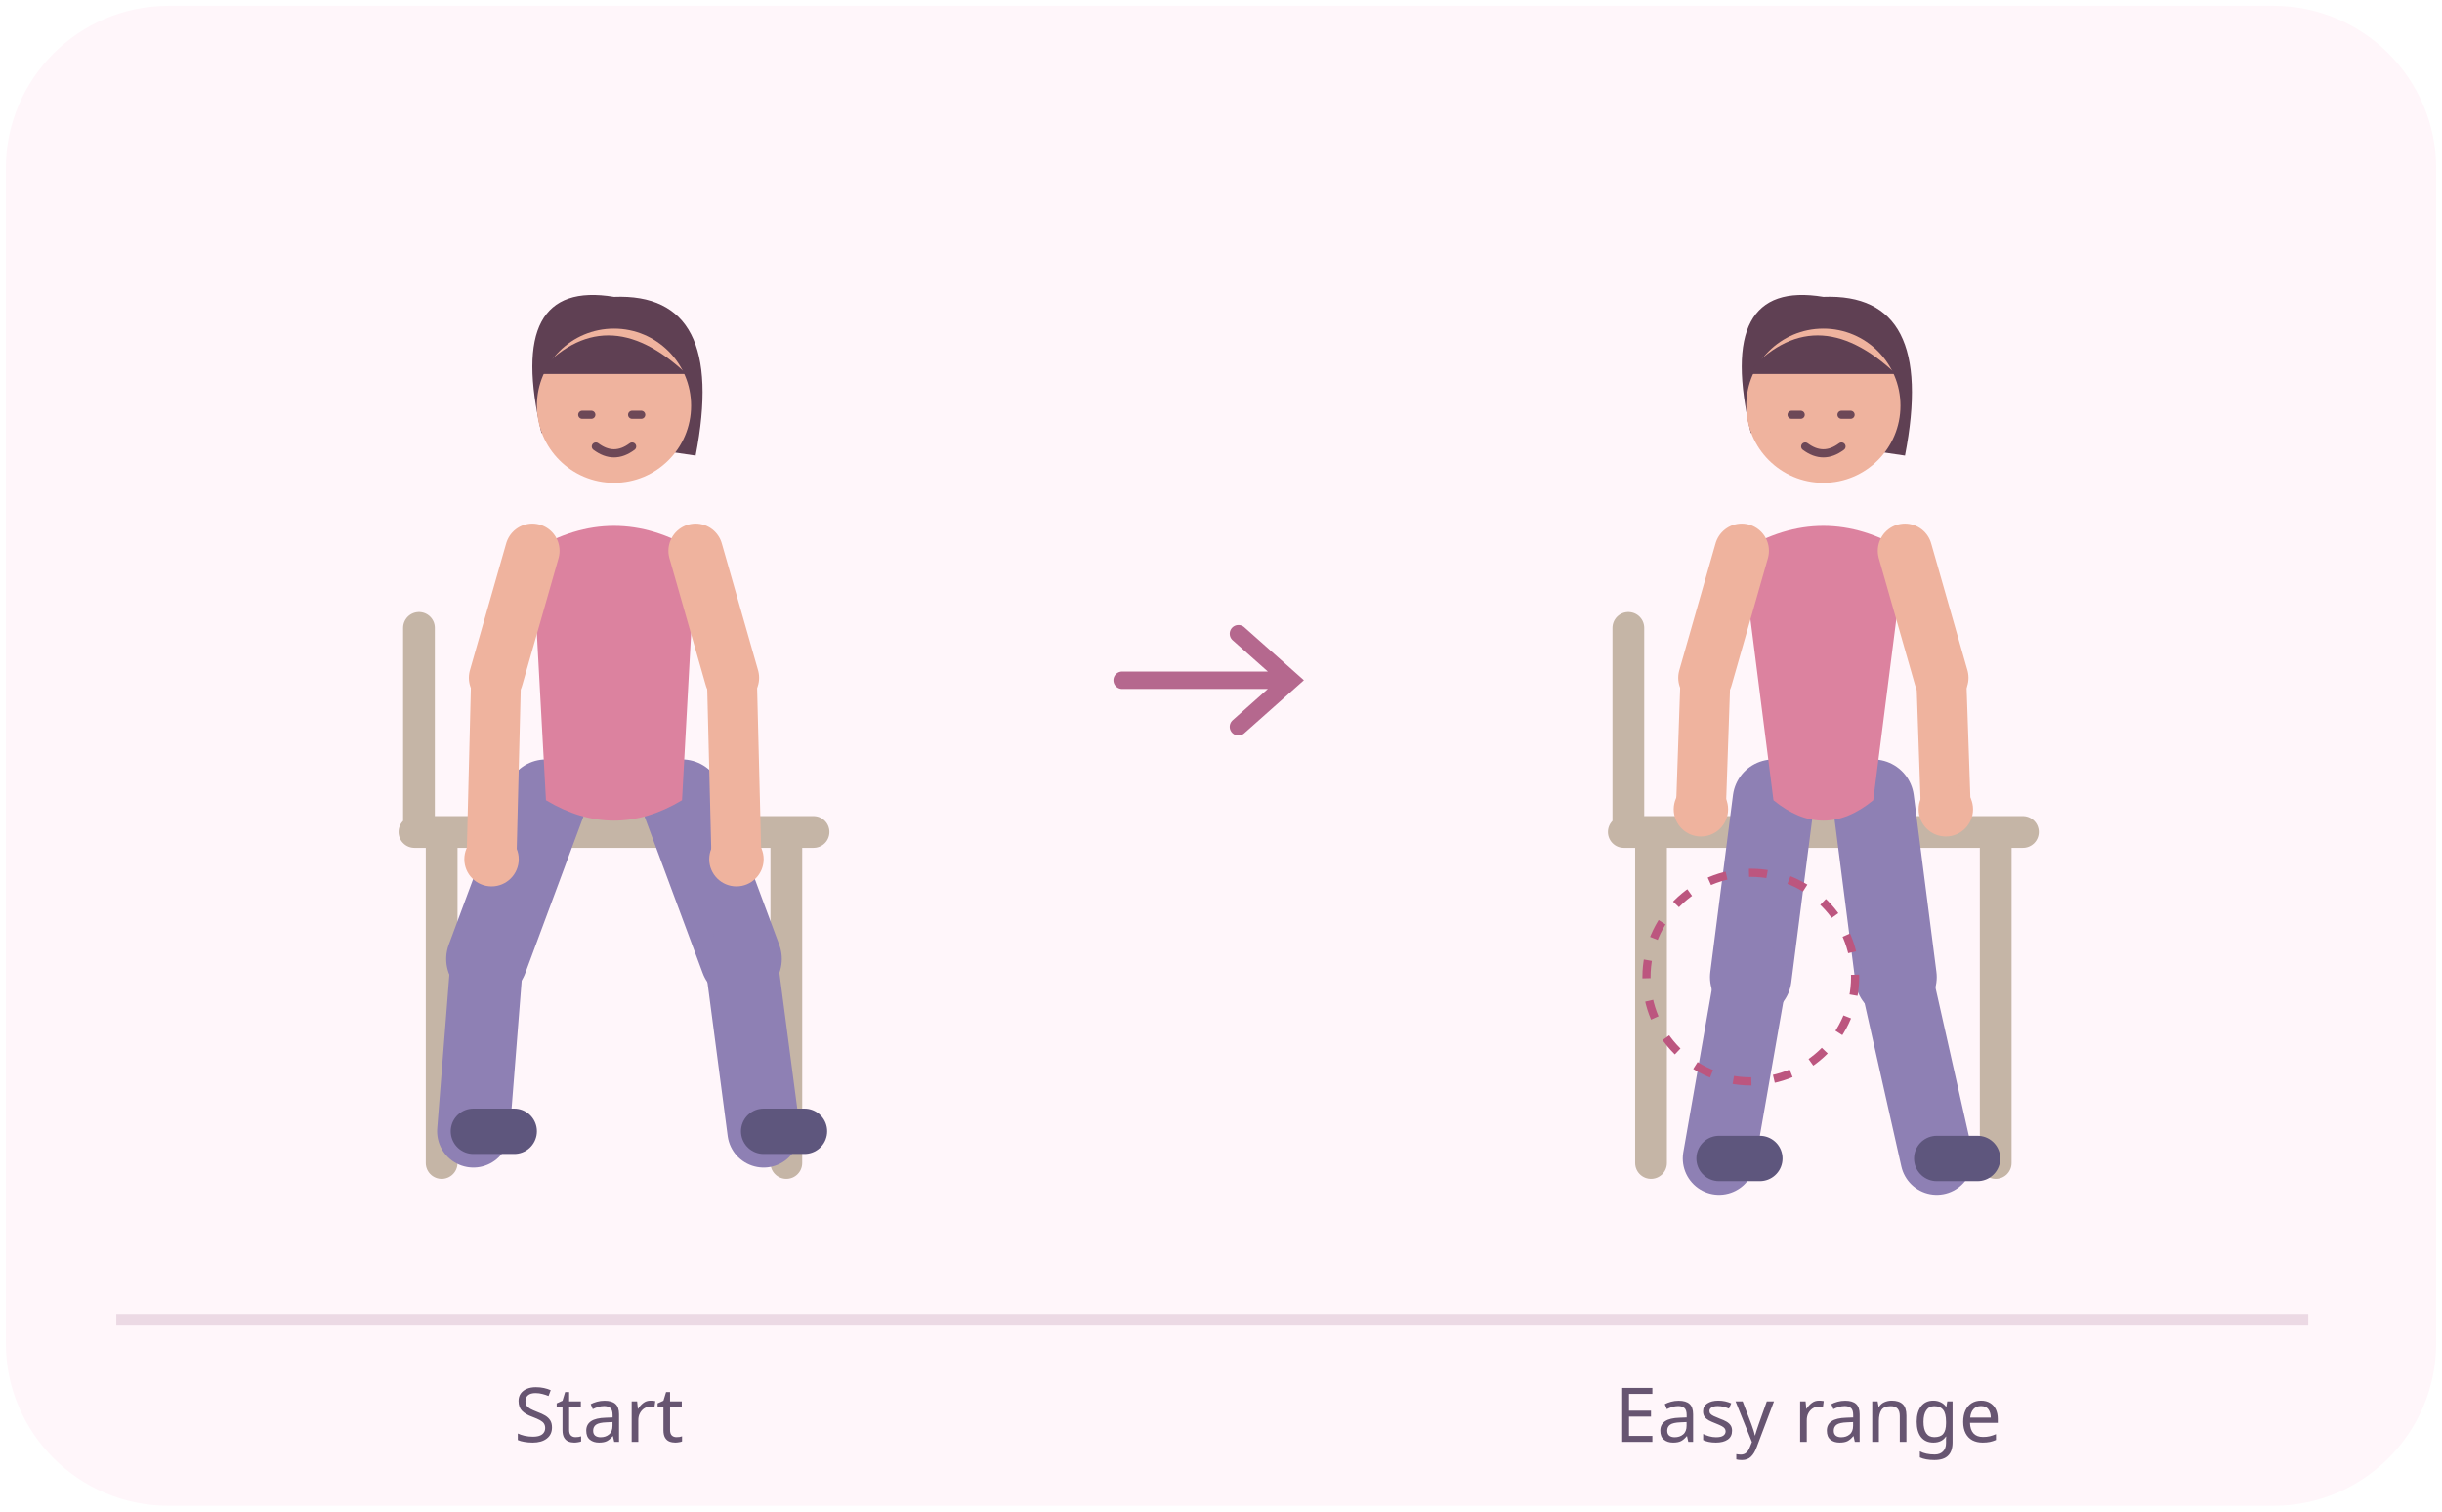
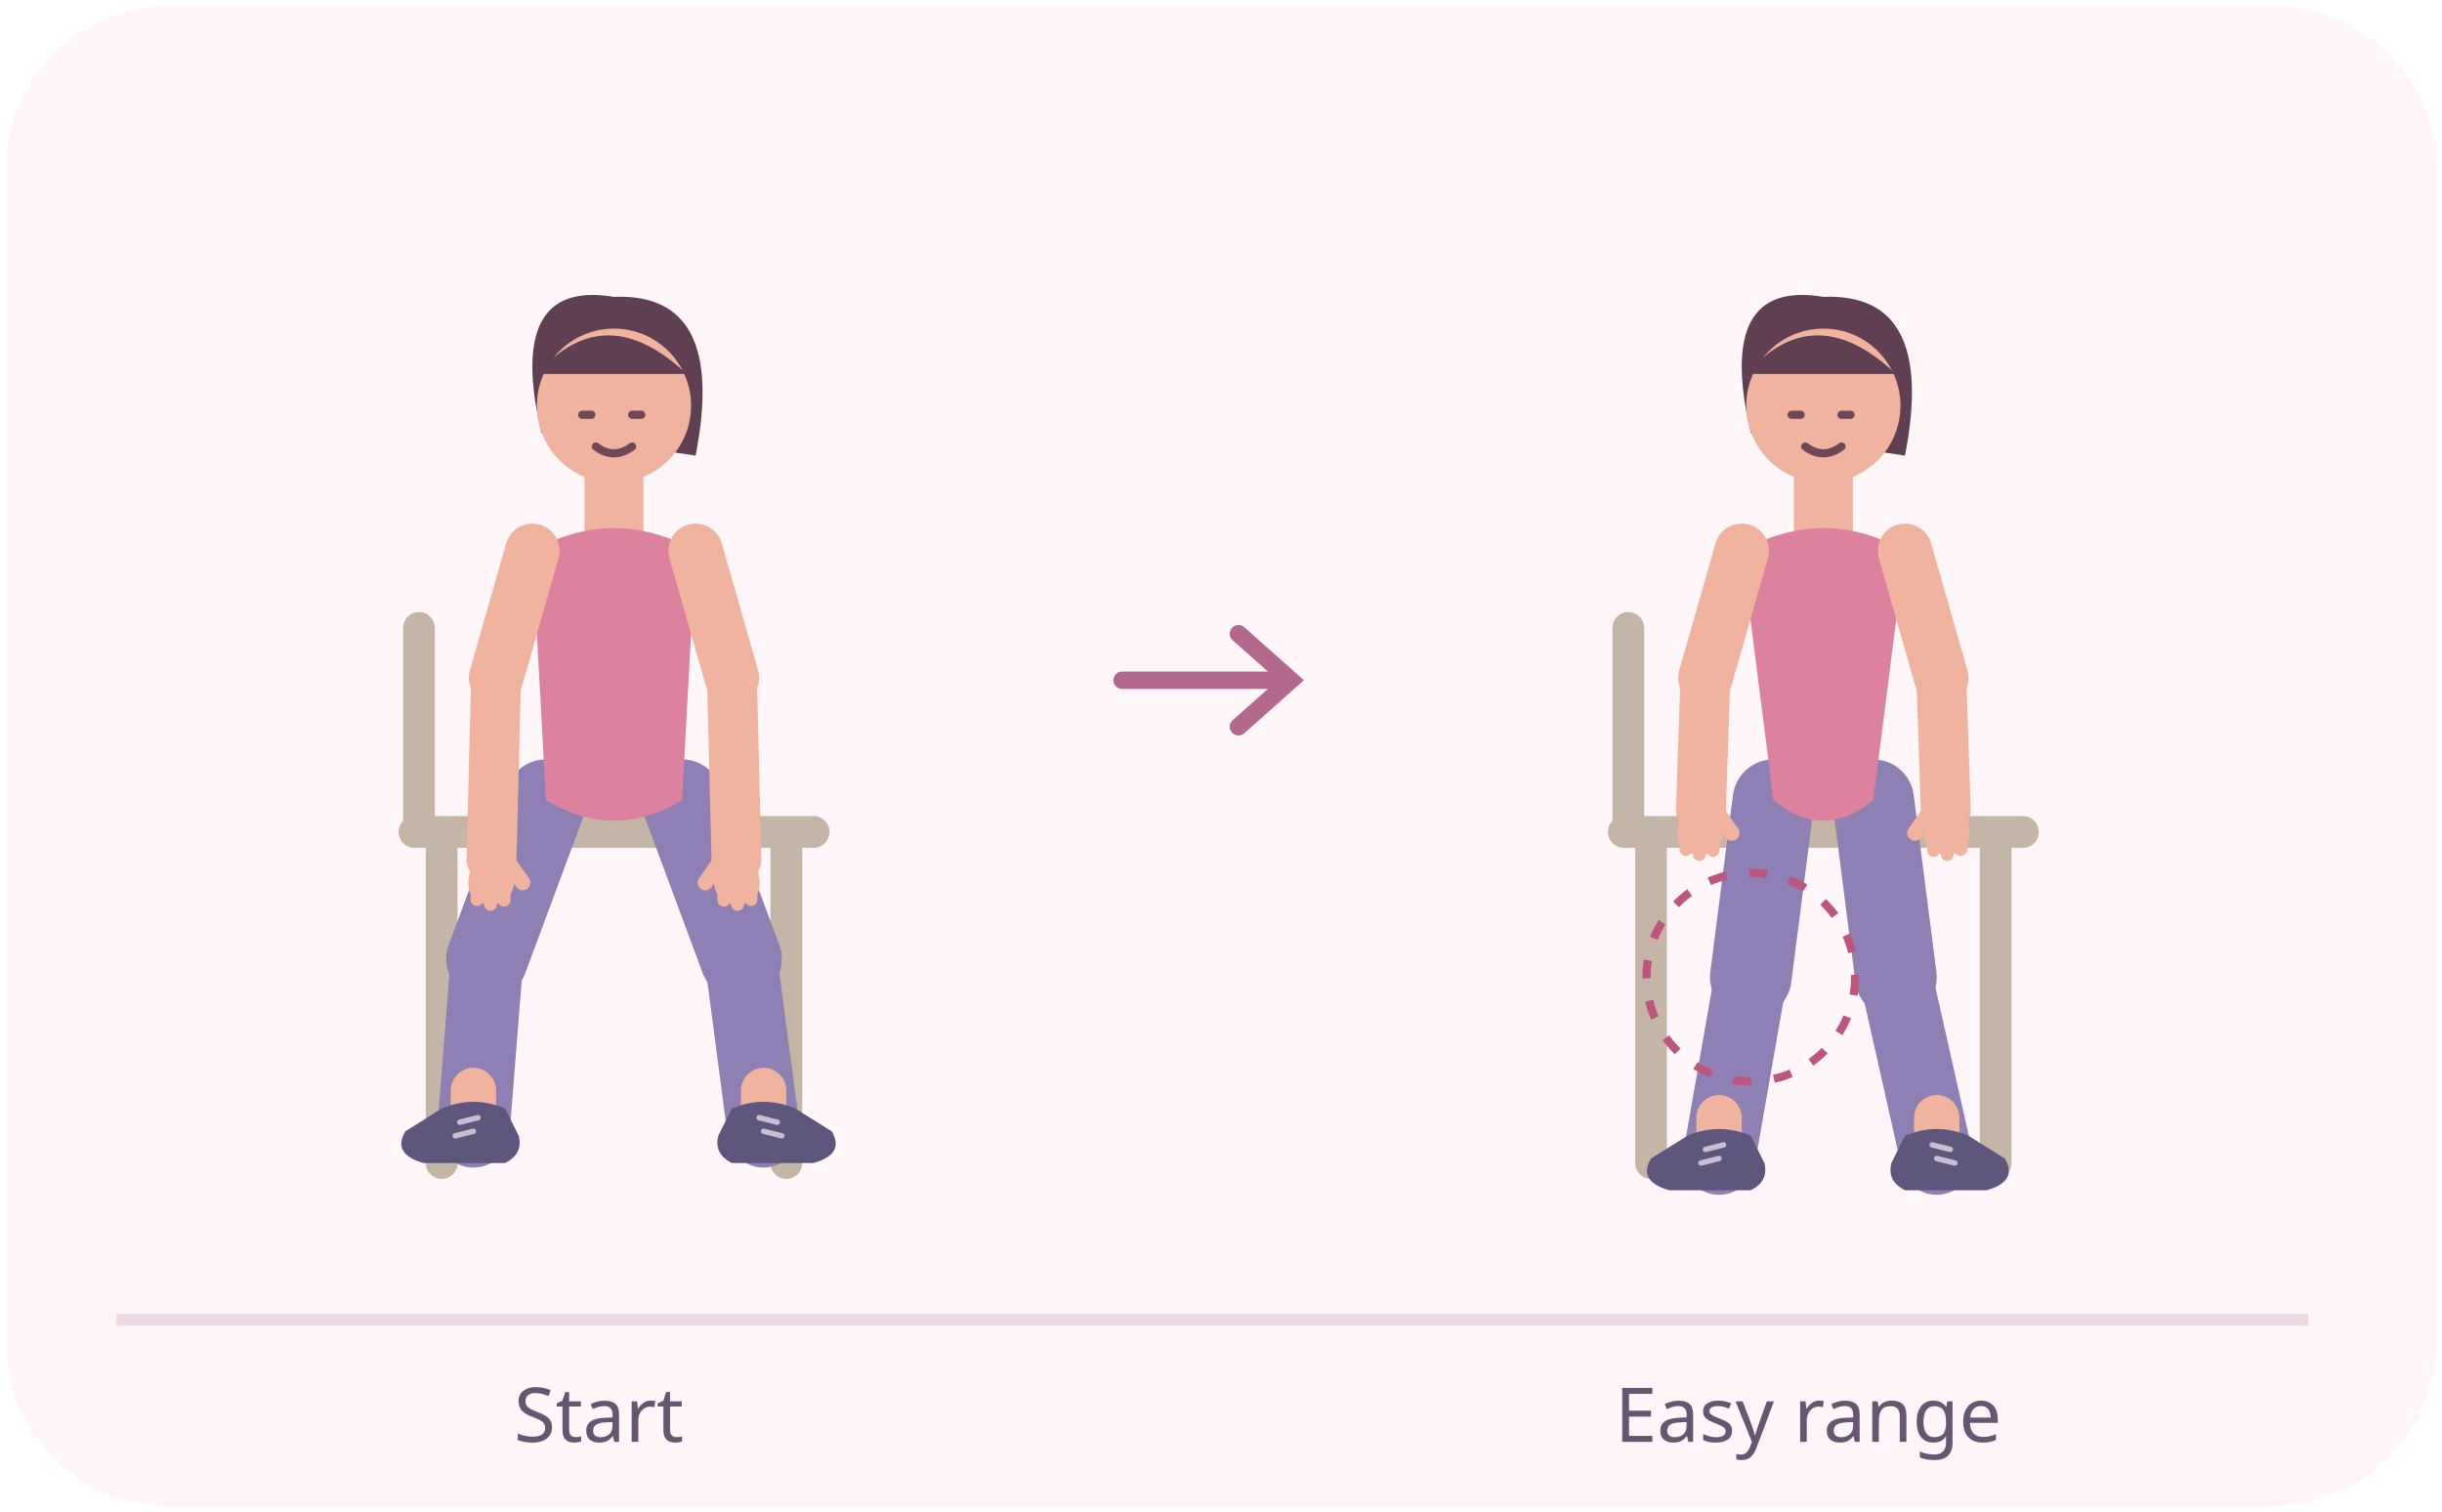
<svg xmlns="http://www.w3.org/2000/svg" viewBox="0 0 420 260">
  <rect x="1" y="1" width="418" height="258" rx="28" fill="#fff6fa" />
  <path d="M20 227H397" stroke="#ecd9e4" stroke-width="2" />
  <g transform="translate(12 30) scale(.78)">
    <path d="M76 145H164M82 145V218M158 145V218M77 145V100" fill="none" stroke="#c5b5a6" stroke-width="7" stroke-linecap="round" />
-     <path d="M105,138L92,173" fill="none" stroke="#8e80b4" stroke-width="18" stroke-linecap="round" />
-     <path d="M92,173L89,211" fill="none" stroke="#8e80b4" stroke-width="16" stroke-linecap="round" />
-     <path d="M89,211L98,211" fill="none" stroke="#5e567d" stroke-width="10" stroke-linecap="round" />
-     <path d="M135,138L148,173" fill="none" stroke="#8e80b4" stroke-width="18" stroke-linecap="round" />
-     <path d="M148,173L153,211" fill="none" stroke="#8e80b4" stroke-width="16" stroke-linecap="round" />
-     <path d="M153,211L162,211" fill="none" stroke="#5e567d" stroke-width="10" stroke-linecap="round" />
-     <path d="M102,83Q120 72 138,83L135,138Q120 147 105,138Z" fill="#dc829f" />
-     <path d="M102,83L94,111" fill="none" stroke="#efb39e" stroke-width="12" stroke-linecap="round" />
-     <path d="M94,111L93,151" fill="none" stroke="#efb39e" stroke-width="11" stroke-linecap="round" />
-     <circle cx="93" cy="151" r="6" fill="#efb39e" />
-     <path d="M138,83L146,111" fill="none" stroke="#efb39e" stroke-width="12" stroke-linecap="round" />
-     <path d="M146,111L147,151" fill="none" stroke="#efb39e" stroke-width="11" stroke-linecap="round" />
-     <circle cx="147" cy="151" r="6" fill="#efb39e" />
-     <path d="M104 57Q96 23 120 27Q145 26 138 62" fill="#5f4053" />
-     <circle cx="120" cy="51" r="17" fill="#efb39e" />
-     <path d="M103 44Q118 27 136 44" fill="#5f4053" />
-     <path d="M113 53h2m9 0h2m-10 7q4 3 8 0" fill="none" stroke="#6d4857" stroke-width="1.8" stroke-linecap="round" />
+     <g data-part="leg-L">
+       <path d="M105,138L92,173" fill="none" stroke="#8e80b4" stroke-width="18" stroke-linecap="round" />
+       <path d="M92,173L89,211" fill="none" stroke="#8e80b4" stroke-width="16" stroke-linecap="round" />
+     </g>
+     <g data-part="leg-R">
+       <path d="M135,138L148,173" fill="none" stroke="#8e80b4" stroke-width="18" stroke-linecap="round" />
+       <path d="M148,173L153,211" fill="none" stroke="#8e80b4" stroke-width="16" stroke-linecap="round" />
+     </g>
+     <g data-part="shoe-L" transform="translate(89 211) rotate(0) scale(-1 1)">
+       <path d="M0,-9L0,0" fill="none" stroke="#efb39e" stroke-width="10" stroke-linecap="round" />
+       <path d="M-7-5Q0-8 7-5L15 0Q18 5 11 7H-7Q-11 5-10 1Z" fill="#5e567d" />
+       <path d="M-7 5H12" stroke="#5e567d" stroke-width="3" stroke-linecap="round" />
+       <path d="m-1-3 4 1m-3 2 4 1" stroke="#fff6fa" stroke-width="1.2" stroke-linecap="round" opacity=".65" />
+     </g>
+     <g data-part="shoe-R" transform="translate(153 211) rotate(0) scale(1 1)">
+       <path d="M0,-9L0,0" fill="none" stroke="#efb39e" stroke-width="10" stroke-linecap="round" />
+       <path d="M-7-5Q0-8 7-5L15 0Q18 5 11 7H-7Q-11 5-10 1Z" fill="#5e567d" />
+       <path d="M-7 5H12" stroke="#5e567d" stroke-width="3" stroke-linecap="round" />
+       <path d="m-1-3 4 1m-3 2 4 1" stroke="#fff6fa" stroke-width="1.2" stroke-linecap="round" opacity=".65" />
+     </g>
+     <path data-part="neck" d="M120,85L120,64" stroke="#efb39e" stroke-width="13" stroke-linecap="round" />
+     <path data-part="shirt" d="M102,83Q120 73 138,83L135,138Q120 147 105,138Z" fill="#dc829f" />
+     <g data-part="arm-L">
+       <path d="M102,83L94,111" fill="none" stroke="#efb39e" stroke-width="12" stroke-linecap="round" />
+       <path d="M94,111L93,151" fill="none" stroke="#efb39e" stroke-width="11" stroke-linecap="round" />
+     </g>
+     <g data-part="arm-R">
+       <path d="M138,83L146,111" fill="none" stroke="#efb39e" stroke-width="12" stroke-linecap="round" />
+       <path d="M146,111L147,151" fill="none" stroke="#efb39e" stroke-width="11" stroke-linecap="round" />
+     </g>
+     <g data-part="hand-L" transform="translate(93,151) rotate(1.432096) scale(-1 1)">
+       <path d="M-4-3Q-6 1-5 6Q-4 10 0 10Q5 10 5 5L4-3Z" fill="#efb39e" />
+       <path d="M-4,1L-7,5" fill="none" stroke="#efb39e" stroke-width="3.4" stroke-linecap="round" />
+       <path d="M-3,5L-3,9" fill="none" stroke="#efb39e" stroke-width="2.8" stroke-linecap="round" />
+       <path d="M0,5L0,10" fill="none" stroke="#efb39e" stroke-width="2.8" stroke-linecap="round" />
+       <path d="M3,5L3,9" fill="none" stroke="#efb39e" stroke-width="2.8" stroke-linecap="round" />
+     </g>
+     <g data-part="hand-R" transform="translate(147,151) rotate(-1.432096) scale(1 1)">
+       <path d="M-4-3Q-6 1-5 6Q-4 10 0 10Q5 10 5 5L4-3Z" fill="#efb39e" />
+       <path d="M-4,1L-7,5" fill="none" stroke="#efb39e" stroke-width="3.4" stroke-linecap="round" />
+       <path d="M-3,5L-3,9" fill="none" stroke="#efb39e" stroke-width="2.8" stroke-linecap="round" />
+       <path d="M0,5L0,10" fill="none" stroke="#efb39e" stroke-width="2.8" stroke-linecap="round" />
+       <path d="M3,5L3,9" fill="none" stroke="#efb39e" stroke-width="2.8" stroke-linecap="round" />
+     </g>
+     <g data-part="head" transform="rotate(0 120,85)">
+       <path d="M104 57Q96 23 120 27Q145 26 138 62" fill="#5f4053" />
+       <circle cx="120" cy="51" r="17" fill="#efb39e" />
+       <path d="M103 44Q118 27 136 44" fill="#5f4053" />
+       <path d="M113 53h2m9 0h2m-10 7q4 3 8 0" fill="none" stroke="#6d4857" stroke-width="1.8" stroke-linecap="round" />
+     </g>
  </g>
  <g transform="translate(220 30) scale(.78)">
    <path d="M76 145H164M82 145V218M158 145V218M77 145V100" fill="none" stroke="#c5b5a6" stroke-width="7" stroke-linecap="round" />
-     <path d="M109,138L104,177" fill="none" stroke="#8e80b4" stroke-width="18" stroke-linecap="round" />
-     <path d="M104,177L97,217" fill="none" stroke="#8e80b4" stroke-width="16" stroke-linecap="round" />
-     <path d="M97,217L106,217" fill="none" stroke="#5e567d" stroke-width="10" stroke-linecap="round" />
-     <path d="M131,138L136,177" fill="none" stroke="#8e80b4" stroke-width="18" stroke-linecap="round" />
-     <path d="M136,177L145,217" fill="none" stroke="#8e80b4" stroke-width="16" stroke-linecap="round" />
-     <path d="M145,217L154,217" fill="none" stroke="#5e567d" stroke-width="10" stroke-linecap="round" />
-     <path d="M102,83Q120 72 138,83L131,138Q120 147 109,138Z" fill="#dc829f" />
-     <path d="M102,83L94,111" fill="none" stroke="#efb39e" stroke-width="12" stroke-linecap="round" />
-     <path d="M94,111L93,140" fill="none" stroke="#efb39e" stroke-width="11" stroke-linecap="round" />
-     <circle cx="93" cy="140" r="6" fill="#efb39e" />
-     <path d="M138,83L146,111" fill="none" stroke="#efb39e" stroke-width="12" stroke-linecap="round" />
-     <path d="M146,111L147,140" fill="none" stroke="#efb39e" stroke-width="11" stroke-linecap="round" />
-     <circle cx="147" cy="140" r="6" fill="#efb39e" />
-     <path d="M104 57Q96 23 120 27Q145 26 138 62" fill="#5f4053" />
-     <circle cx="120" cy="51" r="17" fill="#efb39e" />
-     <path d="M103 44Q118 27 136 44" fill="#5f4053" />
-     <path d="M113 53h2m9 0h2m-10 7q4 3 8 0" fill="none" stroke="#6d4857" stroke-width="1.8" stroke-linecap="round" />
+     <g data-part="leg-L">
+       <path d="M109,138L104,177" fill="none" stroke="#8e80b4" stroke-width="18" stroke-linecap="round" />
+       <path d="M104,177L97,217" fill="none" stroke="#8e80b4" stroke-width="16" stroke-linecap="round" />
+     </g>
+     <g data-part="leg-R">
+       <path d="M131,138L136,177" fill="none" stroke="#8e80b4" stroke-width="18" stroke-linecap="round" />
+       <path d="M136,177L145,217" fill="none" stroke="#8e80b4" stroke-width="16" stroke-linecap="round" />
+     </g>
+     <g data-part="shoe-L" transform="translate(97 217) rotate(0) scale(-1 1)">
+       <path d="M0,-9L0,0" fill="none" stroke="#efb39e" stroke-width="10" stroke-linecap="round" />
+       <path d="M-7-5Q0-8 7-5L15 0Q18 5 11 7H-7Q-11 5-10 1Z" fill="#5e567d" />
+       <path d="M-7 5H12" stroke="#5e567d" stroke-width="3" stroke-linecap="round" />
+       <path d="m-1-3 4 1m-3 2 4 1" stroke="#fff6fa" stroke-width="1.2" stroke-linecap="round" opacity=".65" />
+     </g>
+     <g data-part="shoe-R" transform="translate(145 217) rotate(0) scale(1 1)">
+       <path d="M0,-9L0,0" fill="none" stroke="#efb39e" stroke-width="10" stroke-linecap="round" />
+       <path d="M-7-5Q0-8 7-5L15 0Q18 5 11 7H-7Q-11 5-10 1Z" fill="#5e567d" />
+       <path d="M-7 5H12" stroke="#5e567d" stroke-width="3" stroke-linecap="round" />
+       <path d="m-1-3 4 1m-3 2 4 1" stroke="#fff6fa" stroke-width="1.2" stroke-linecap="round" opacity=".65" />
+     </g>
+     <path data-part="neck" d="M120,85L120,64" stroke="#efb39e" stroke-width="13" stroke-linecap="round" />
+     <path data-part="shirt" d="M102,83Q120 73 138,83L131,138Q120 147 109,138Z" fill="#dc829f" />
+     <g data-part="arm-L">
+       <path d="M102,83L94,111" fill="none" stroke="#efb39e" stroke-width="12" stroke-linecap="round" />
+       <path d="M94,111L93,140" fill="none" stroke="#efb39e" stroke-width="11" stroke-linecap="round" />
+     </g>
+     <g data-part="arm-R">
+       <path d="M138,83L146,111" fill="none" stroke="#efb39e" stroke-width="12" stroke-linecap="round" />
+       <path d="M146,111L147,140" fill="none" stroke="#efb39e" stroke-width="11" stroke-linecap="round" />
+     </g>
+     <g data-part="hand-L" transform="translate(93,140) rotate(1.974934) scale(-1 1)">
+       <path d="M-4-3Q-6 1-5 6Q-4 10 0 10Q5 10 5 5L4-3Z" fill="#efb39e" />
+       <path d="M-4,1L-7,5" fill="none" stroke="#efb39e" stroke-width="3.4" stroke-linecap="round" />
+       <path d="M-3,5L-3,9" fill="none" stroke="#efb39e" stroke-width="2.8" stroke-linecap="round" />
+       <path d="M0,5L0,10" fill="none" stroke="#efb39e" stroke-width="2.8" stroke-linecap="round" />
+       <path d="M3,5L3,9" fill="none" stroke="#efb39e" stroke-width="2.8" stroke-linecap="round" />
+     </g>
+     <g data-part="hand-R" transform="translate(147,140) rotate(-1.974934) scale(1 1)">
+       <path d="M-4-3Q-6 1-5 6Q-4 10 0 10Q5 10 5 5L4-3Z" fill="#efb39e" />
+       <path d="M-4,1L-7,5" fill="none" stroke="#efb39e" stroke-width="3.4" stroke-linecap="round" />
+       <path d="M-3,5L-3,9" fill="none" stroke="#efb39e" stroke-width="2.8" stroke-linecap="round" />
+       <path d="M0,5L0,10" fill="none" stroke="#efb39e" stroke-width="2.8" stroke-linecap="round" />
+       <path d="M3,5L3,9" fill="none" stroke="#efb39e" stroke-width="2.8" stroke-linecap="round" />
+     </g>
+     <g data-part="head" transform="rotate(0 120,85)">
+       <path d="M104 57Q96 23 120 27Q145 26 138 62" fill="#5f4053" />
+       <circle cx="120" cy="51" r="17" fill="#efb39e" />
+       <path d="M103 44Q118 27 136 44" fill="#5f4053" />
+       <path d="M113 53h2m9 0h2m-10 7q4 3 8 0" fill="none" stroke="#6d4857" stroke-width="1.8" stroke-linecap="round" />
+     </g>
    <circle cx="104" cy="177" r="23" fill="none" stroke="#bc567f" stroke-width="1.8" stroke-dasharray="4 5" />
  </g>
  <path d="M193 117h28m-8-8 9 8-9 8" stroke="#b5688e" stroke-width="3" fill="none" stroke-linecap="round" />
  <text x="103" y="248" text-anchor="middle" font-family="sans-serif" font-size="13" fill="#675571">Start</text>
  <text x="311" y="248" text-anchor="middle" font-family="sans-serif" font-size="13" fill="#675571">Easy range</text>
</svg>
